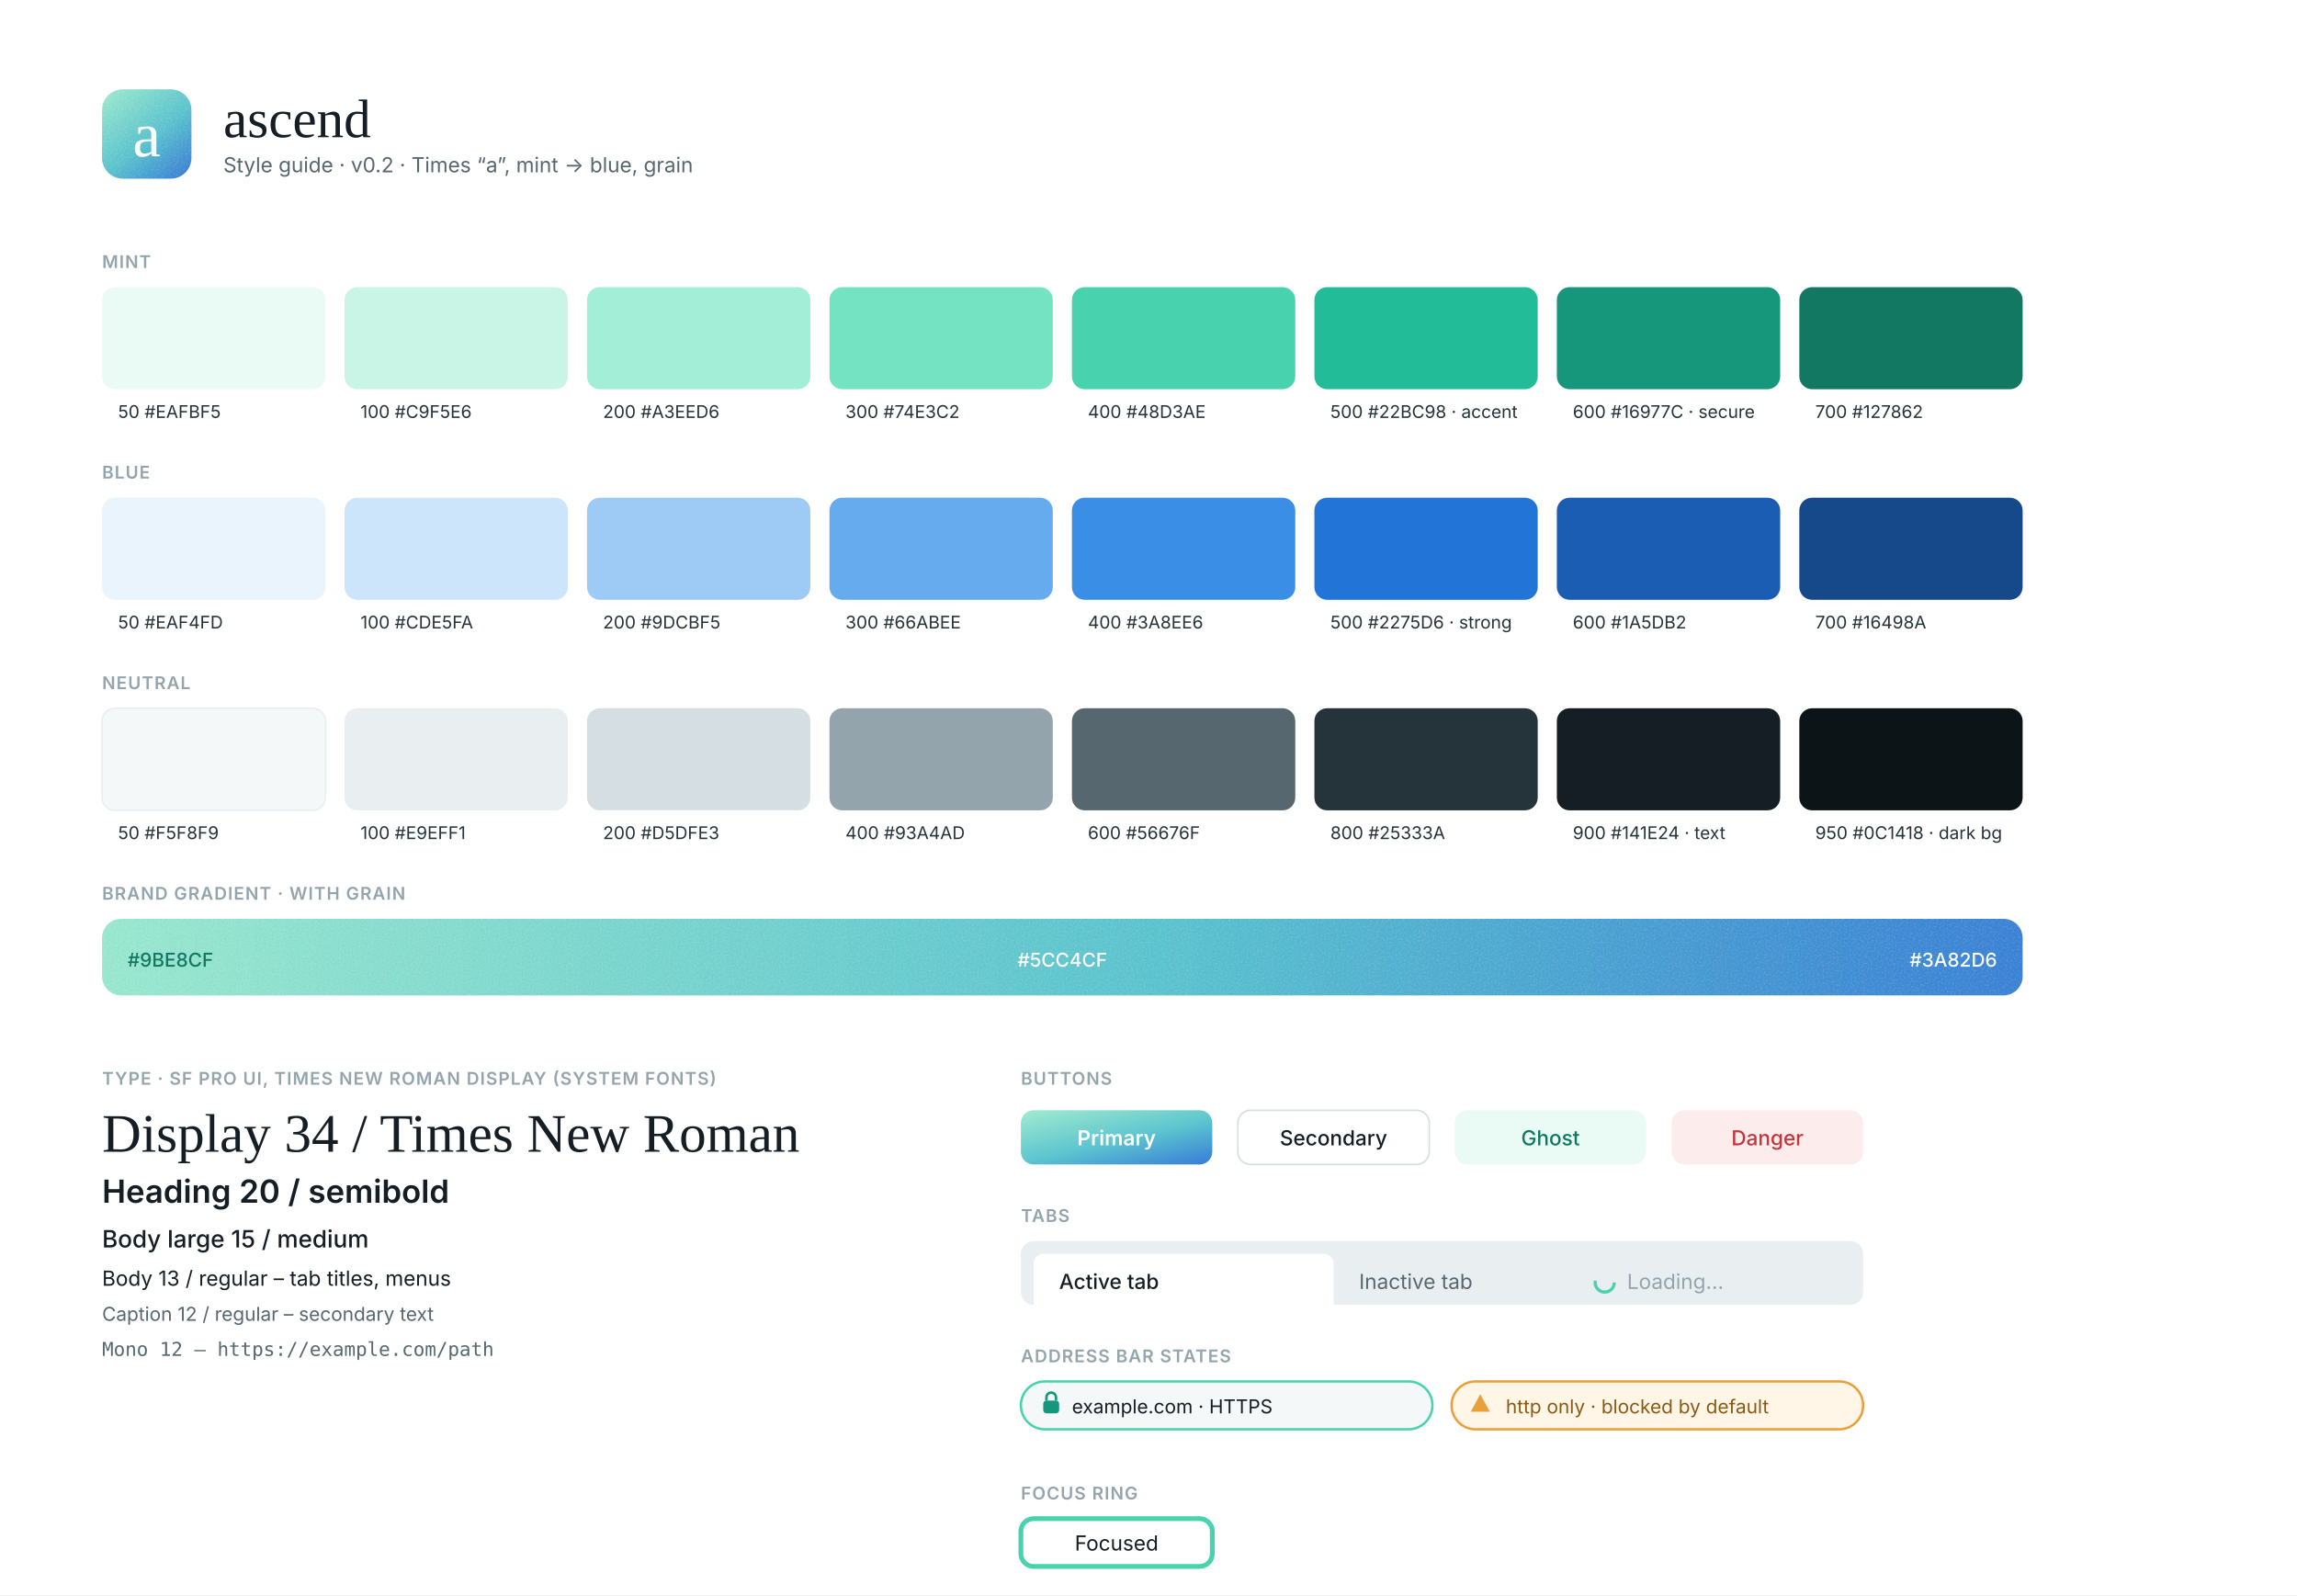
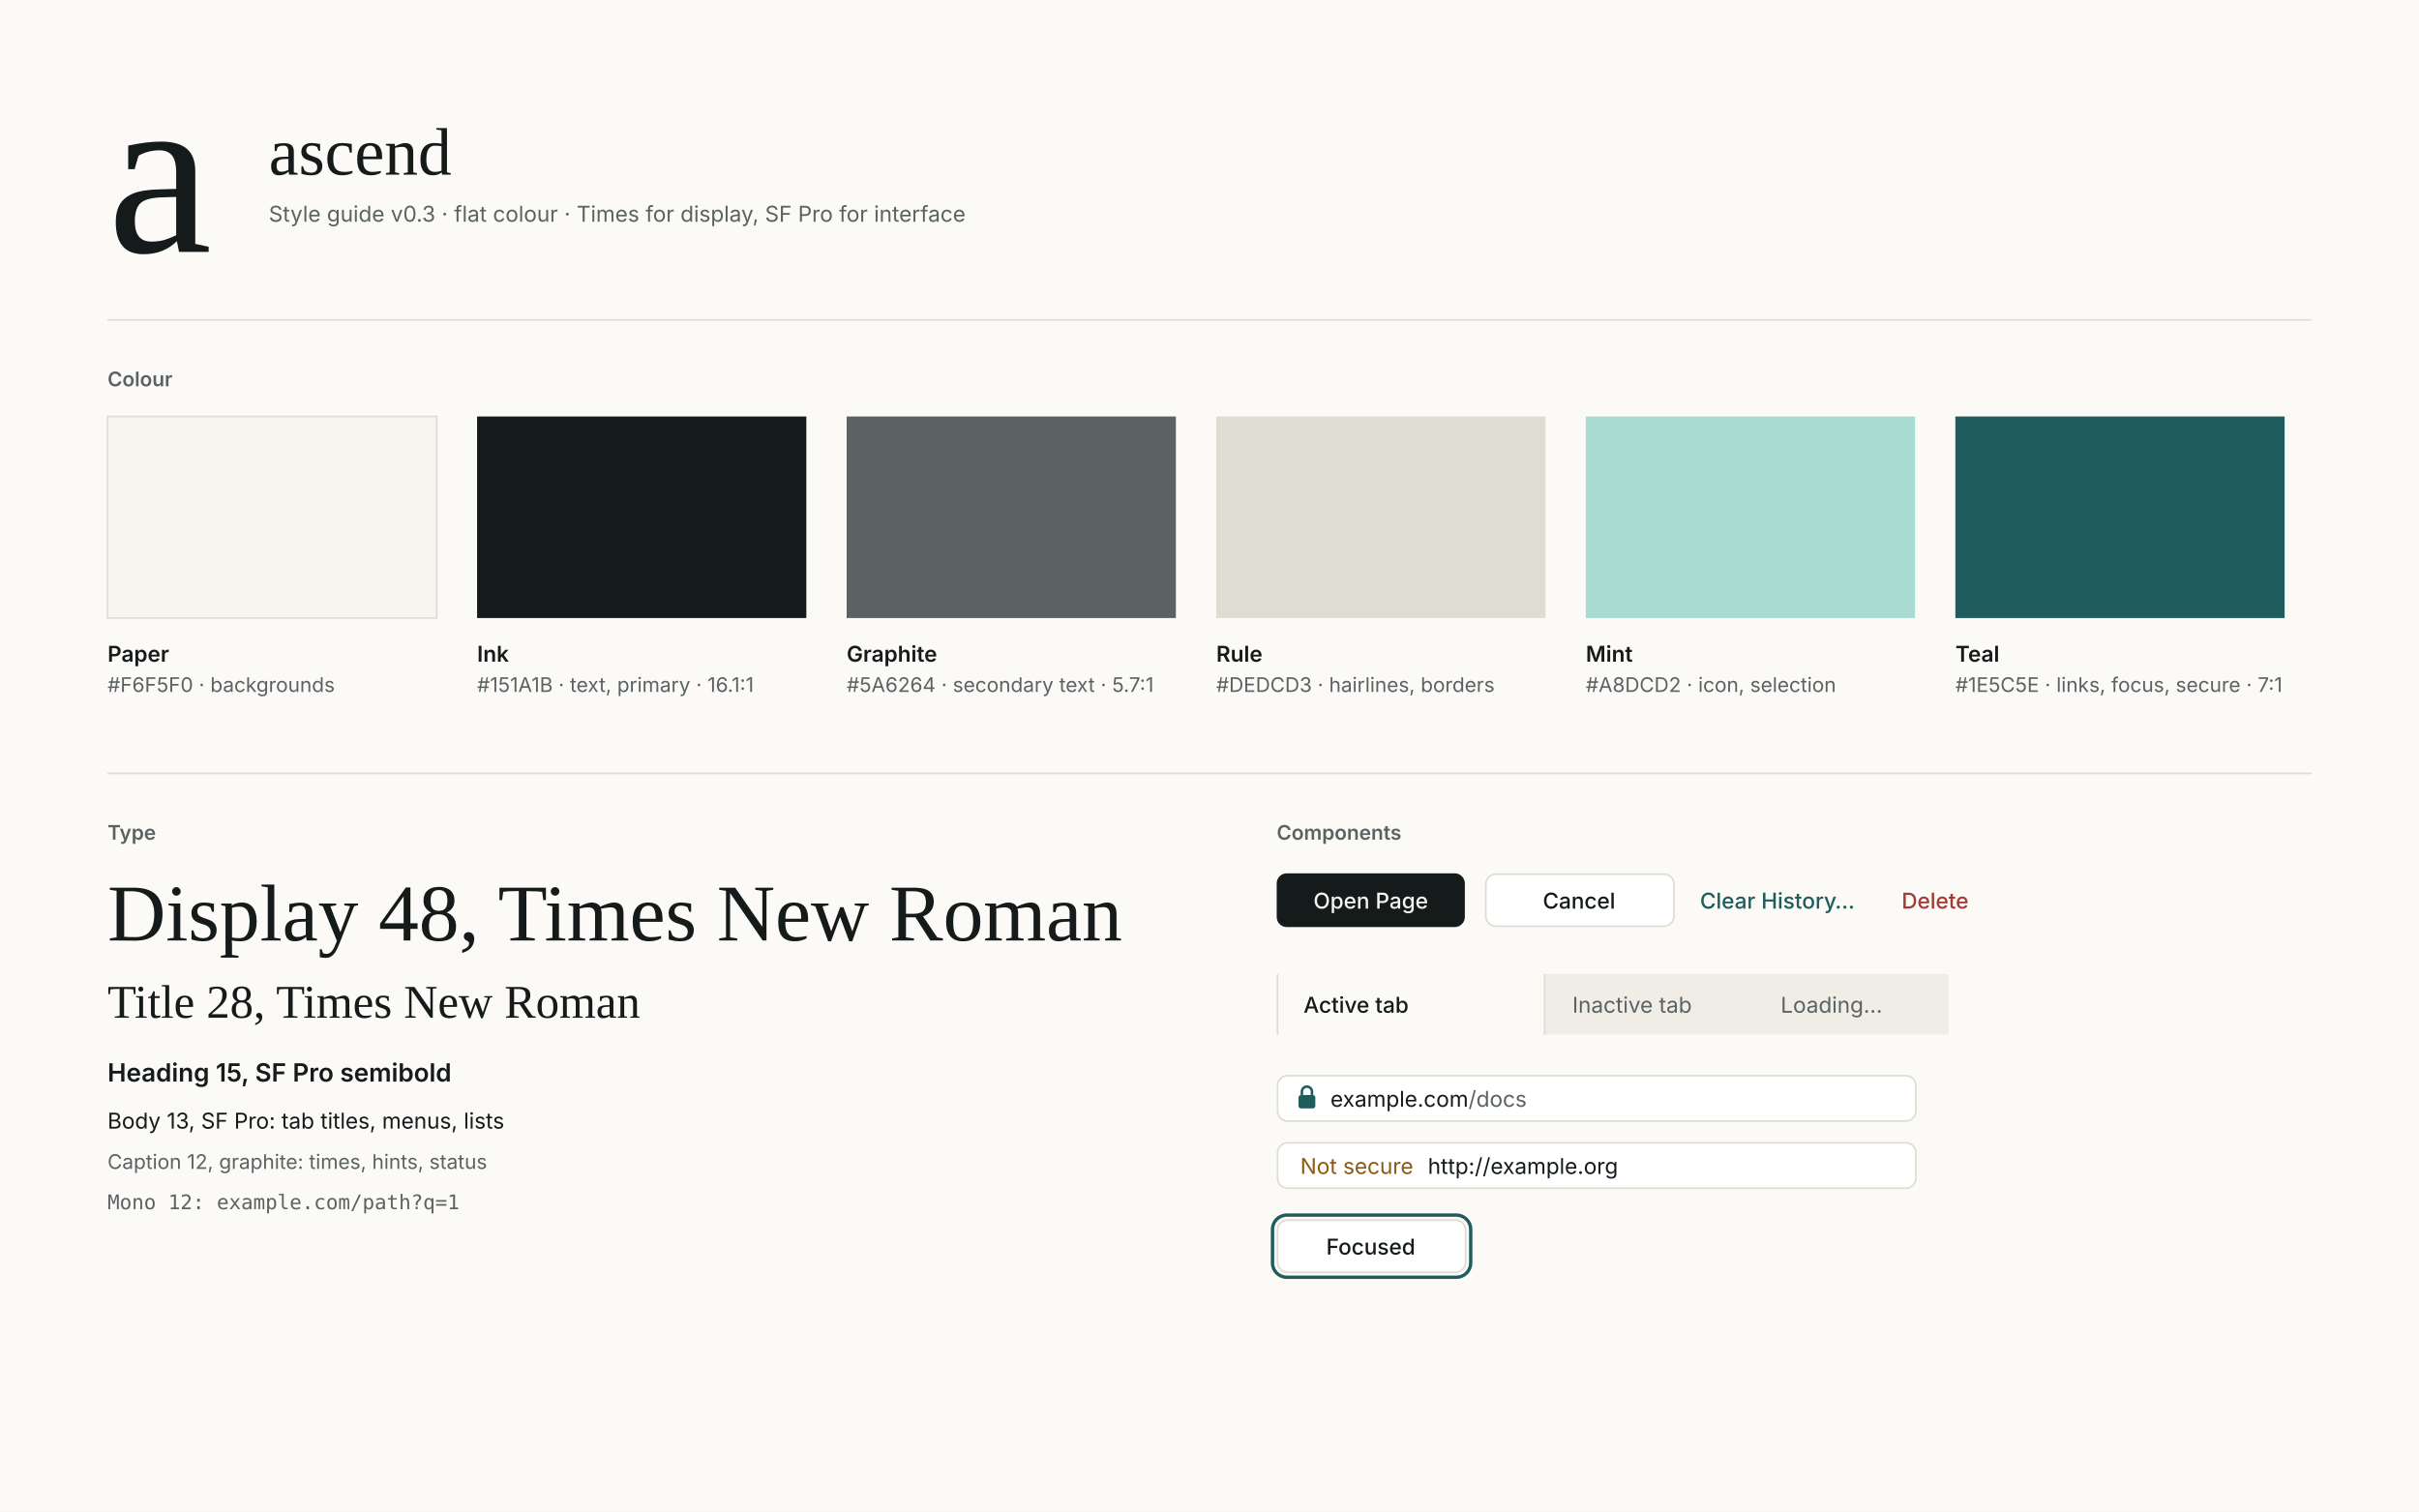
- <svg xmlns="http://www.w3.org/2000/svg" width="1440" height="1000" viewBox="0 0 1440 1000" font-family="-apple-system, BlinkMacSystemFont, 'SF Pro Text', 'Helvetica Neue', sans-serif">
-   <defs>
-     <linearGradient id="brand" x1="0" y1="0" x2="1" y2="0">
-       <stop offset="0" stop-color="#9BE8CF" />
-       <stop offset="0.55" stop-color="#5CC4CF" />
-       <stop offset="1" stop-color="#3A82D6" />
-     </linearGradient>
-     <linearGradient id="brandDiag" x1="0.1" y1="0" x2="0.9" y2="1">
-       <stop offset="0" stop-color="#9BE8CF" />
-       <stop offset="0.55" stop-color="#5CC4CF" />
-       <stop offset="1" stop-color="#3A82D6" />
-     </linearGradient>
-     <filter id="grain" x="0" y="0" width="100%" height="100%">
-       <feTurbulence type="fractalNoise" baseFrequency="0.9" numOctaves="2" seed="7" result="noise" />
-       <feColorMatrix in="noise" type="saturate" values="0" result="mono" />
-       <feComponentTransfer in="mono" result="soft">
-         <feFuncA type="linear" slope="0" intercept="0.14" />
-       </feComponentTransfer>
-       <feComposite in="soft" in2="SourceGraphic" operator="in" result="g" />
-       <feBlend in="SourceGraphic" in2="g" mode="overlay" />
-     </filter>
-   </defs>
-   <rect width="1440" height="1000" fill="#FFFFFF" />
+ <svg xmlns="http://www.w3.org/2000/svg" width="1440" height="900" viewBox="0 0 1440 900" font-family="-apple-system, BlinkMacSystemFont, 'SF Pro Text', 'Helvetica Neue', sans-serif">
+   <rect width="1440" height="900" fill="#FBFAF7" />
  <g id="header">
-     <g filter="url(#grain)">
-       <rect x="64" y="56" width="56" height="56" rx="13" fill="url(#brandDiag)" />
+     <text x="64" y="150" font-family="'Times New Roman', Times, serif" font-size="140" fill="#151A1B">a</text>
+     <text x="160" y="104" font-family="'Times New Roman', Times, serif" font-size="40" fill="#151A1B">ascend</text>
+     <text x="160" y="132" font-size="13" fill="#5A6264">Style guide v0.3 · flat colour · Times for display, SF Pro for interface</text>
+   </g>
+   <line x1="64" y1="190.5" x2="1376" y2="190.5" stroke="#DEDCD3" />
+   <g id="palette" font-size="12" style="font-variant-numeric: tabular-nums">
+     <text x="64" y="230" font-size="12" font-weight="600" fill="#5A6264">Colour</text>
+     <g transform="translate(64 248)">
+       <rect width="196" height="120" fill="#F6F5F0" stroke="#DEDCD3" />
+       <text x="0" y="146" font-size="13" font-weight="600" fill="#151A1B">Paper</text>
+       <text x="0" y="164" fill="#5A6264">#F6F5F0 · backgrounds</text>
    </g>
-     <text x="92" y="98" text-anchor="middle" font-family="'Times New Roman', Times, serif" font-size="40" fill="#FBFAF6">a</text>
-     <text x="140" y="86" font-family="'Times New Roman', Times, serif" font-size="34" fill="#141E24">ascend</text>
-     <text x="140" y="108" font-size="13" fill="#56676F">Style guide · v0.2 · Times “a”, mint → blue, grain</text>
+     <g transform="translate(284 248)">
+       <rect width="196" height="120" fill="#151A1B" />
+       <text x="0" y="146" font-size="13" font-weight="600" fill="#151A1B">Ink</text>
+       <text x="0" y="164" fill="#5A6264">#151A1B · text, primary · 16.1:1</text>
+     </g>
+     <g transform="translate(504 248)">
+       <rect width="196" height="120" fill="#5A6264" />
+       <text x="0" y="146" font-size="13" font-weight="600" fill="#151A1B">Graphite</text>
+       <text x="0" y="164" fill="#5A6264">#5A6264 · secondary text · 5.7:1</text>
+     </g>
+     <g transform="translate(724 248)">
+       <rect width="196" height="120" fill="#DEDCD3" />
+       <text x="0" y="146" font-size="13" font-weight="600" fill="#151A1B">Rule</text>
+       <text x="0" y="164" fill="#5A6264">#DEDCD3 · hairlines, borders</text>
+     </g>
+     <g transform="translate(944 248)">
+       <rect width="196" height="120" fill="#A8DCD2" />
+       <text x="0" y="146" font-size="13" font-weight="600" fill="#151A1B">Mint</text>
+       <text x="0" y="164" fill="#5A6264">#A8DCD2 · icon, selection</text>
+     </g>
+     <g transform="translate(1164 248)">
+       <rect width="196" height="120" fill="#1E5C5E" />
+       <text x="0" y="146" font-size="13" font-weight="600" fill="#151A1B">Teal</text>
+       <text x="0" y="164" fill="#5A6264">#1E5C5E · links, focus, secure · 7:1</text>
+     </g>
  </g>
-   <g id="colors" font-size="11">
-     <text x="64" y="168" font-size="11" font-weight="600" fill="#93A4AD" letter-spacing="0.6">MINT</text>
-     <g transform="translate(64 180)">
-       <rect x="0" width="140" height="64" rx="8" fill="#EAFBF5" />
-       <text x="10" y="82" fill="#25333A">50 #EAFBF5</text>
-       <rect x="152" width="140" height="64" rx="8" fill="#C9F5E6" />
-       <text x="162" y="82" fill="#25333A">100 #C9F5E6</text>
-       <rect x="304" width="140" height="64" rx="8" fill="#A3EED6" />
-       <text x="314" y="82" fill="#25333A">200 #A3EED6</text>
-       <rect x="456" width="140" height="64" rx="8" fill="#74E3C2" />
-       <text x="466" y="82" fill="#25333A">300 #74E3C2</text>
-       <rect x="608" width="140" height="64" rx="8" fill="#48D3AE" />
-       <text x="618" y="82" fill="#25333A">400 #48D3AE</text>
-       <rect x="760" width="140" height="64" rx="8" fill="#22BC98" />
-       <text x="770" y="82" fill="#25333A">500 #22BC98 · accent</text>
-       <rect x="912" width="140" height="64" rx="8" fill="#16977C" />
-       <text x="922" y="82" fill="#25333A">600 #16977C · secure</text>
-       <rect x="1064" width="140" height="64" rx="8" fill="#127862" />
-       <text x="1074" y="82" fill="#25333A">700 #127862</text>
-     </g>
-     <text x="64" y="300" font-size="11" font-weight="600" fill="#93A4AD" letter-spacing="0.6">BLUE</text>
-     <g transform="translate(64 312)">
-       <rect x="0" width="140" height="64" rx="8" fill="#EAF4FD" />
-       <text x="10" y="82" fill="#25333A">50 #EAF4FD</text>
-       <rect x="152" width="140" height="64" rx="8" fill="#CDE5FA" />
-       <text x="162" y="82" fill="#25333A">100 #CDE5FA</text>
-       <rect x="304" width="140" height="64" rx="8" fill="#9DCBF5" />
-       <text x="314" y="82" fill="#25333A">200 #9DCBF5</text>
-       <rect x="456" width="140" height="64" rx="8" fill="#66ABEE" />
-       <text x="466" y="82" fill="#25333A">300 #66ABEE</text>
-       <rect x="608" width="140" height="64" rx="8" fill="#3A8EE6" />
-       <text x="618" y="82" fill="#25333A">400 #3A8EE6</text>
-       <rect x="760" width="140" height="64" rx="8" fill="#2275D6" />
-       <text x="770" y="82" fill="#25333A">500 #2275D6 · strong</text>
-       <rect x="912" width="140" height="64" rx="8" fill="#1A5DB2" />
-       <text x="922" y="82" fill="#25333A">600 #1A5DB2</text>
-       <rect x="1064" width="140" height="64" rx="8" fill="#16498A" />
-       <text x="1074" y="82" fill="#25333A">700 #16498A</text>
-     </g>
-     <text x="64" y="432" font-size="11" font-weight="600" fill="#93A4AD" letter-spacing="0.6">NEUTRAL</text>
-     <g transform="translate(64 444)">
-       <rect x="0" width="140" height="64" rx="8" fill="#F5F8F9" stroke="#E9EFF1" />
-       <text x="10" y="82" fill="#25333A">50 #F5F8F9</text>
-       <rect x="152" width="140" height="64" rx="8" fill="#E9EFF1" />
-       <text x="162" y="82" fill="#25333A">100 #E9EFF1</text>
-       <rect x="304" width="140" height="64" rx="8" fill="#D5DFE3" />
-       <text x="314" y="82" fill="#25333A">200 #D5DFE3</text>
-       <rect x="456" width="140" height="64" rx="8" fill="#93A4AD" />
-       <text x="466" y="82" fill="#25333A">400 #93A4AD</text>
-       <rect x="608" width="140" height="64" rx="8" fill="#56676F" />
-       <text x="618" y="82" fill="#25333A">600 #56676F</text>
-       <rect x="760" width="140" height="64" rx="8" fill="#25333A" />
-       <text x="770" y="82" fill="#25333A">800 #25333A</text>
-       <rect x="912" width="140" height="64" rx="8" fill="#141E24" />
-       <text x="922" y="82" fill="#25333A">900 #141E24 · text</text>
-       <rect x="1064" width="140" height="64" rx="8" fill="#0C1418" />
-       <text x="1074" y="82" fill="#25333A">950 #0C1418 · dark bg</text>
-     </g>
-     <text x="64" y="564" font-size="11" font-weight="600" fill="#93A4AD" letter-spacing="0.6">BRAND GRADIENT · WITH GRAIN</text>
-     <g filter="url(#grain)">
-       <rect x="64" y="576" width="1204" height="48" rx="12" fill="url(#brand)" />
-     </g>
-     <text x="80" y="606" font-size="12" font-weight="500" fill="#127862">#9BE8CF</text>
-     <text x="666" y="606" font-size="12" font-weight="500" fill="#FFFFFF" text-anchor="middle">#5CC4CF</text>
-     <text x="1252" y="606" font-size="12" font-weight="500" fill="#FFFFFF" text-anchor="end">#3A82D6</text>
-   </g>
-   <g id="typography" fill="#141E24">
-     <text x="64" y="680" font-size="11" font-weight="600" fill="#93A4AD" letter-spacing="0.6">TYPE · SF PRO UI, TIMES NEW ROMAN DISPLAY (SYSTEM FONTS)</text>
-     <text x="64" y="722" font-family="'Times New Roman', Times, serif" font-size="34">Display 34 / Times New Roman</text>
-     <text x="64" y="754" font-size="20" font-weight="600">Heading 20 / semibold</text>
-     <text x="64" y="782" font-size="15" font-weight="500">Body large 15 / medium</text>
-     <text x="64" y="806" font-size="13">Body 13 / regular – tab titles, menus</text>
-     <text x="64" y="828" font-size="12" fill="#56676F">Caption 12 / regular – secondary text</text>
-     <text x="64" y="850" font-size="12" font-family="'SF Mono', ui-monospace, Menlo, monospace" fill="#56676F">Mono 12 – https://example.com/path</text>
+   <line x1="64" y1="460.5" x2="1376" y2="460.5" stroke="#DEDCD3" />
+   <g id="typography" fill="#151A1B">
+     <text x="64" y="500" font-size="12" font-weight="600" fill="#5A6264">Type</text>
+     <text x="64" y="560" font-family="'Times New Roman', Times, serif" font-size="48">Display 48, Times New Roman</text>
+     <text x="64" y="606" font-family="'Times New Roman', Times, serif" font-size="28">Title 28, Times New Roman</text>
+     <text x="64" y="644" font-size="15" font-weight="600">Heading 15, SF Pro semibold</text>
+     <text x="64" y="672" font-size="13">Body 13, SF Pro: tab titles, menus, lists</text>
+     <text x="64" y="696" font-size="12" fill="#5A6264">Caption 12, graphite: times, hints, status</text>
+     <text x="64" y="720" font-size="12" font-family="'SF Mono', ui-monospace, Menlo, monospace" fill="#5A6264">Mono 12: example.com/path?q=1</text>
  </g>
  <g id="components" font-size="13">
-     <text x="640" y="680" font-size="11" font-weight="600" fill="#93A4AD" letter-spacing="0.6">BUTTONS</text>
-     <rect x="640" y="696" width="120" height="34" rx="8" fill="url(#brandDiag)" />
-     <text x="700" y="718" fill="#FFFFFF" font-weight="600" text-anchor="middle">Primary</text>
-     <rect x="776" y="696" width="120" height="34" rx="8" fill="#FFFFFF" stroke="#D5DFE3" />
-     <text x="836" y="718" fill="#141E24" font-weight="500" text-anchor="middle">Secondary</text>
-     <rect x="912" y="696" width="120" height="34" rx="8" fill="#EAFBF5" />
-     <text x="972" y="718" fill="#127862" font-weight="500" text-anchor="middle">Ghost</text>
-     <rect x="1048" y="696" width="120" height="34" rx="8" fill="#FDECEC" />
-     <text x="1108" y="718" fill="#C2373C" font-weight="500" text-anchor="middle">Danger</text>
-     <text x="640" y="766" font-size="11" font-weight="600" fill="#93A4AD" letter-spacing="0.6">TABS</text>
-     <rect x="640" y="778" width="528" height="40" rx="8" fill="#E9EFF1" />
-     <path d="M648 818 V792 a6 6 0 0 1 6 -6 H830 a6 6 0 0 1 6 6 V818 Z" fill="#FFFFFF" />
-     <text x="664" y="808" fill="#141E24" font-weight="500">Active tab</text>
-     <text x="852" y="808" fill="#56676F">Inactive tab</text>
-     <text x="1020" y="808" fill="#93A4AD">Loading…</text>
-     <circle cx="1006" cy="804" r="6" fill="none" stroke="#48D3AE" stroke-width="2" stroke-dasharray="20 18" />
-     <text x="640" y="854" font-size="11" font-weight="600" fill="#93A4AD" letter-spacing="0.6">ADDRESS BAR STATES</text>
-     <rect x="640" y="866" width="258" height="30" rx="15" fill="#F5F8F9" stroke="#48D3AE" stroke-width="1.5" />
-     <rect x="654" y="878" width="10" height="8" rx="2" fill="#16977C" />
-     <path d="M656 878 v-2 a3 3 0 0 1 6 0 v2" fill="none" stroke="#16977C" stroke-width="1.6" />
-     <text x="672" y="886" font-size="12" fill="#141E24">example.com · HTTPS</text>
-     <rect x="910" y="866" width="258" height="30" rx="15" fill="#FFF6E8" stroke="#E8A13A" stroke-width="1.5" />
-     <path d="M928 874 l6 11 h-12 Z" fill="#E8A13A" />
-     <text x="944" y="886" font-size="12" fill="#8A5A12">http only · blocked by default</text>
-     <text x="640" y="940" font-size="11" font-weight="600" fill="#93A4AD" letter-spacing="0.6">FOCUS RING</text>
-     <rect x="640" y="952" width="120" height="30" rx="8" fill="#FFFFFF" stroke="#48D3AE" stroke-width="3" />
-     <text x="700" y="972" fill="#141E24" text-anchor="middle">Focused</text>
+     <text x="760" y="500" font-size="12" font-weight="600" fill="#5A6264">Components</text>
+     <rect x="760" y="520" width="112" height="32" rx="6" fill="#151A1B" />
+     <text x="816" y="541" fill="#F6F5F0" font-weight="500" text-anchor="middle">Open Page</text>
+     <rect x="884.5" y="520.5" width="112" height="31" rx="6" fill="#FFFFFF" stroke="#DEDCD3" />
+     <text x="940" y="541" fill="#151A1B" font-weight="500" text-anchor="middle">Cancel</text>
+     <text x="1012" y="541" fill="#1E5C5E" font-weight="500">Clear History…</text>
+     <text x="1132" y="541" fill="#A33A35" font-weight="500">Delete</text>
+     <rect x="760" y="580" width="400" height="36" fill="#EFEDE6" />
+     <rect x="760" y="580" width="160" height="36" fill="#FBFAF7" />
+     <line x1="760.5" y1="580" x2="760.5" y2="616" stroke="#DEDCD3" />
+     <line x1="919.5" y1="580" x2="919.5" y2="616" stroke="#DEDCD3" />
+     <text x="776" y="603" fill="#151A1B" font-weight="500">Active tab</text>
+     <text x="936" y="603" fill="#5A6264">Inactive tab</text>
+     <text x="1060" y="603" fill="#5A6264">Loading…</text>
+     <rect x="760.5" y="640.5" width="380" height="27" rx="6" fill="#FFFFFF" stroke="#DEDCD3" />
+     <rect x="773" y="652" width="10" height="8" rx="1.5" fill="#1E5C5E" />
+     <path d="M775 652 v-2 a3 3 0 0 1 6 0 v2" fill="none" stroke="#1E5C5E" stroke-width="1.5" />
+     <text x="792" y="659" font-size="13" fill="#151A1B">example.com<tspan fill="#5A6264">/docs</tspan>
+     </text>
+     <rect x="760.5" y="680.5" width="380" height="27" rx="6" fill="#FFFFFF" stroke="#DEDCD3" />
+     <text x="774" y="699" font-size="13" fill="#8A5A12">Not secure</text>
+     <text x="850" y="699" font-size="13" fill="#151A1B">http://example.org</text>
+     <rect x="760.5" y="726.5" width="112" height="31" rx="6" fill="#FFFFFF" stroke="#DEDCD3" />
+     <rect x="757.5" y="723.5" width="118" height="37" rx="8.5" fill="none" stroke="#1E5C5E" stroke-width="2" />
+     <text x="816" y="747" fill="#151A1B" font-weight="500" text-anchor="middle">Focused</text>
  </g>
</svg>
